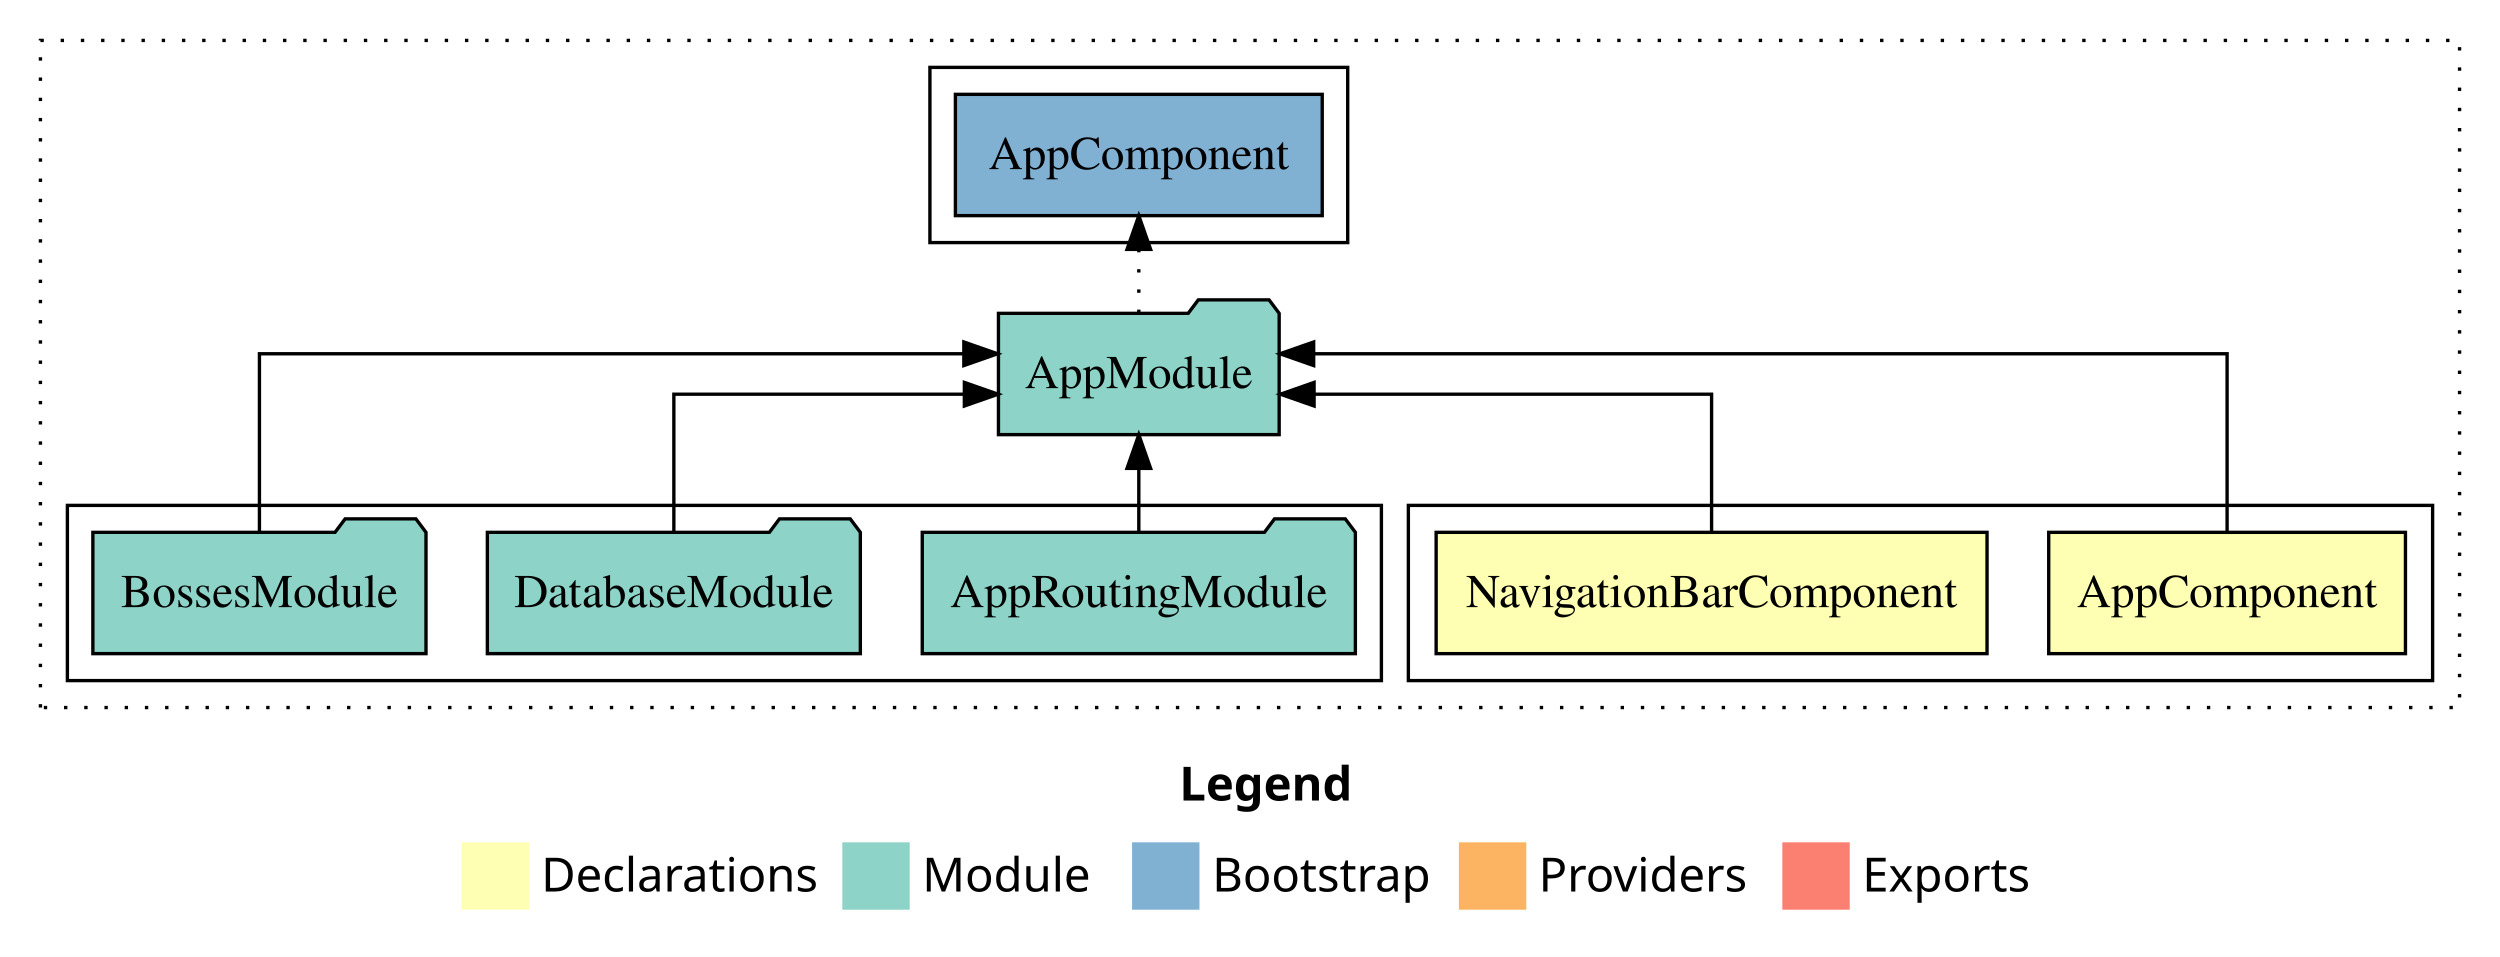
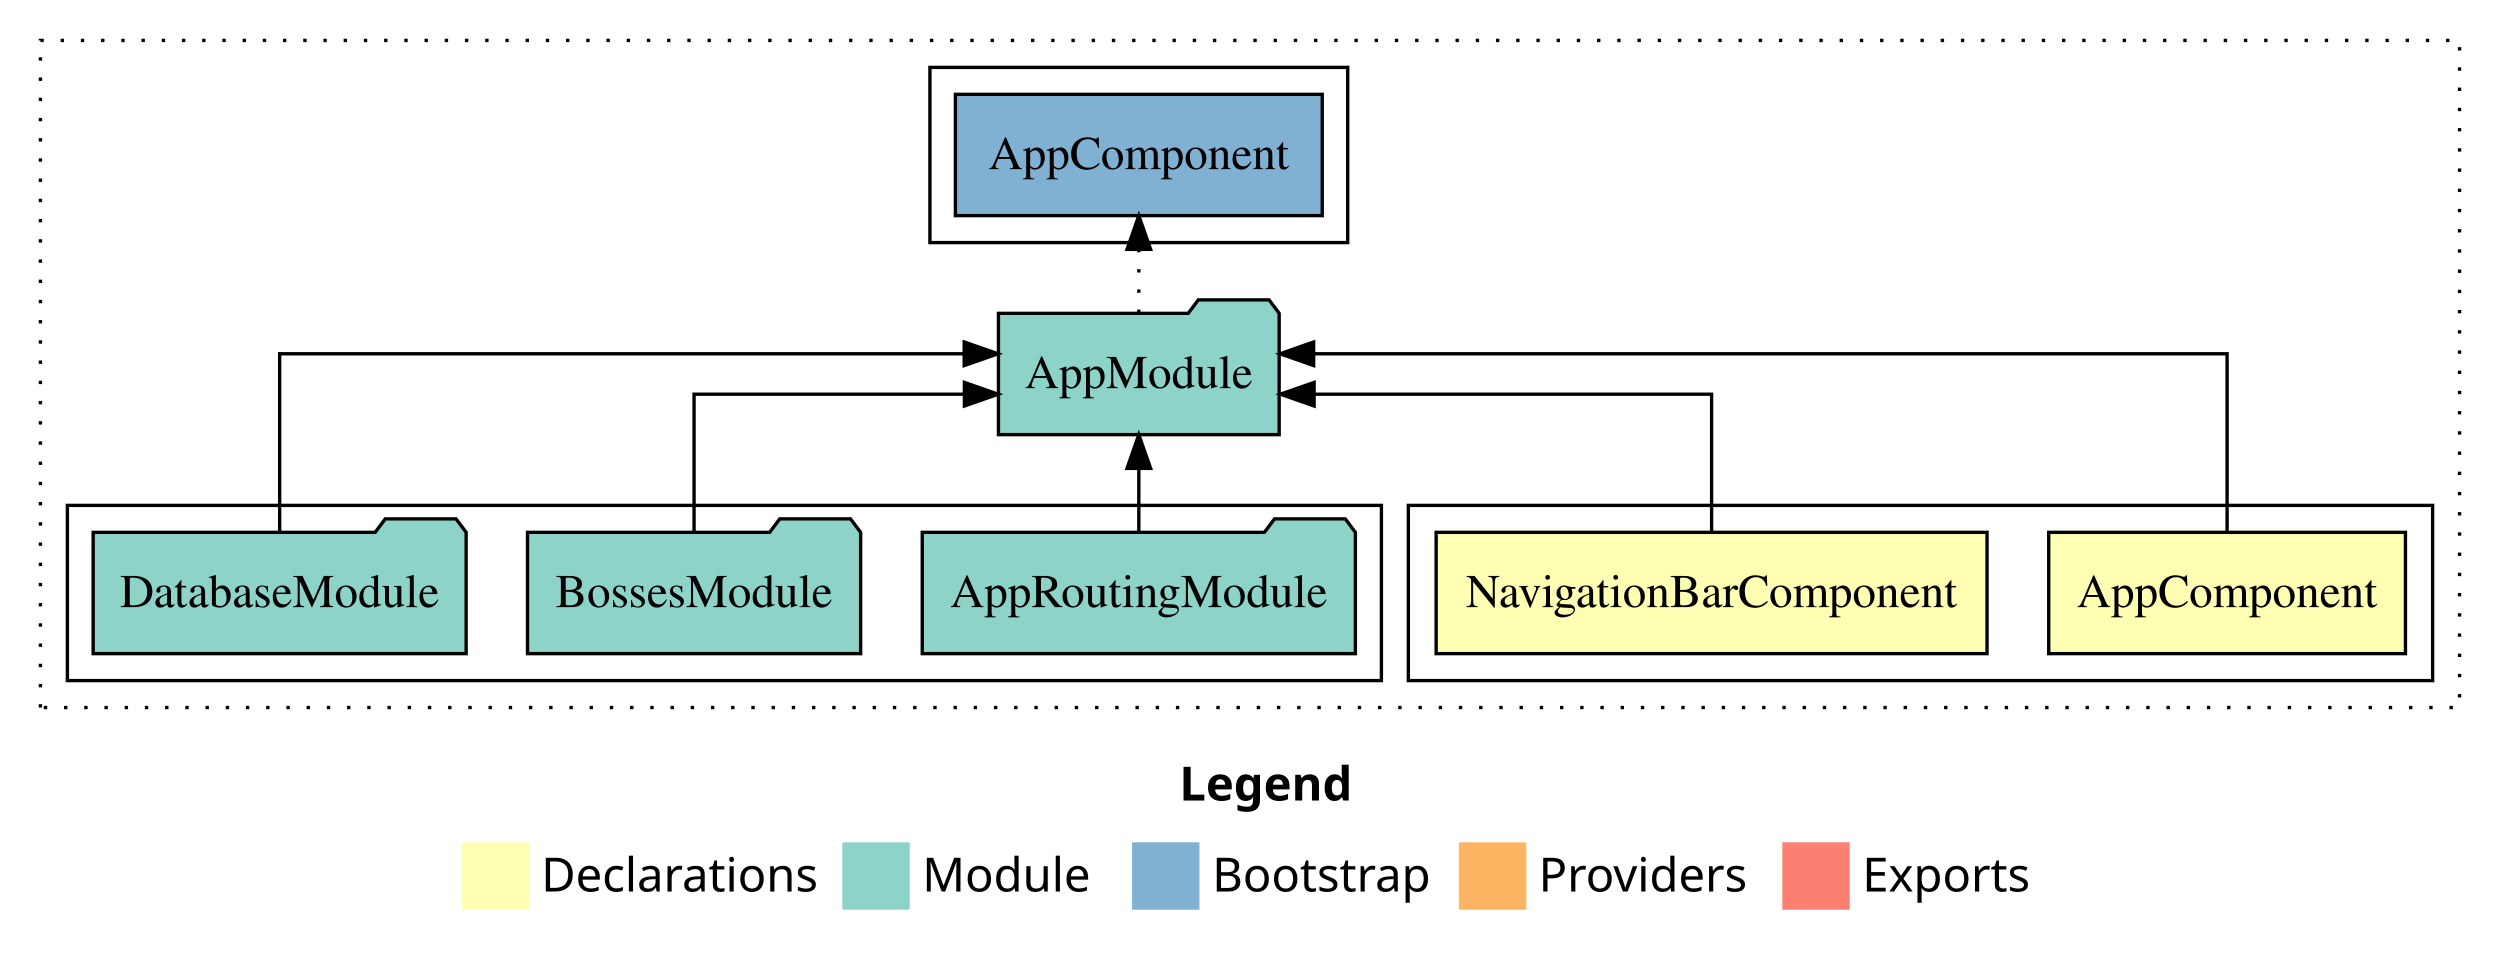
<svg xmlns="http://www.w3.org/2000/svg" width="742pt" height="284pt" viewBox="0.00 0.00 742.00 284.00">
  <g id="graph0" class="graph" transform="scale(1 1) rotate(0) translate(4 280)">
    <polygon fill="#ffffff" stroke="transparent" points="-4,4 -4,-280 738,-280 738,4 -4,4" />
    <text text-anchor="start" x="346.009" y="-42.4" font-family="sans-serif" font-weight="bold" font-size="14.00" fill="#000000">Legend</text>
    <polygon fill="#ffffb3" stroke="transparent" points="133,-10 133,-30 153,-30 153,-10 133,-10" />
    <text text-anchor="start" x="156.629" y="-15.4" font-family="sans-serif" font-size="14.00" fill="#000000">  Declarations</text>
    <polygon fill="#8dd3c7" stroke="transparent" points="246,-10 246,-30 266,-30 266,-10 246,-10" />
    <text text-anchor="start" x="269.725" y="-15.4" font-family="sans-serif" font-size="14.00" fill="#000000">  Module</text>
    <polygon fill="#80b1d3" stroke="transparent" points="332,-10 332,-30 352,-30 352,-10 332,-10" />
    <text text-anchor="start" x="355.781" y="-15.4" font-family="sans-serif" font-size="14.00" fill="#000000">  Bootstrap</text>
    <polygon fill="#fdb462" stroke="transparent" points="429,-10 429,-30 449,-30 449,-10 429,-10" />
    <text text-anchor="start" x="452.673" y="-15.4" font-family="sans-serif" font-size="14.00" fill="#000000">  Providers</text>
    <polygon fill="#fb8072" stroke="transparent" points="525,-10 525,-30 545,-30 545,-10 525,-10" />
    <text text-anchor="start" x="548.726" y="-15.4" font-family="sans-serif" font-size="14.00" fill="#000000">  Exports</text>
    <g id="clust1" class="cluster">
      <polygon fill="none" stroke="#000000" stroke-dasharray="1,5" points="8,-70 8,-268 726,-268 726,-70 8,-70" />
    </g>
    <g id="clust2" class="cluster">
      <polygon fill="none" stroke="#000000" points="414,-78 414,-130 718,-130 718,-78 414,-78" />
    </g>
    <g id="clust5" class="cluster">
      <polygon fill="none" stroke="#000000" points="16,-78 16,-130 406,-130 406,-78 16,-78" />
    </g>
    <g id="clust7" class="cluster">
      <polygon fill="none" stroke="#000000" points="272,-208 272,-260 396,-260 396,-208 272,-208" />
    </g>
    <g id="node1" class="node">
      <polygon fill="#ffffb3" stroke="#000000" points="709.94,-122 604.06,-122 604.06,-86 709.94,-86 709.94,-122" />
      <text text-anchor="middle" x="657" y="-99.8" font-family="Times,serif" font-size="14.00" fill="#000000">AppComponent</text>
    </g>
    <g id="node3" class="node">
      <polygon fill="#8dd3c7" stroke="#000000" points="375.657,-187 372.657,-191 351.657,-191 348.657,-187 292.343,-187 292.343,-151 375.657,-151 375.657,-187" />
      <text text-anchor="middle" x="334" y="-164.8" font-family="Times,serif" font-size="14.00" fill="#000000">AppModule</text>
    </g>
    <g id="edge1" class="edge">
      <path fill="none" stroke="#000000" d="M657,-122.284C657,-143.321 657,-175 657,-175 657,-175 385.896,-175 385.896,-175" />
      <polygon fill="#000000" stroke="#000000" points="385.896,-171.5 375.896,-175 385.895,-178.5 385.896,-171.5" />
    </g>
    <g id="node2" class="node">
      <polygon fill="#ffffb3" stroke="#000000" points="585.752,-122 422.248,-122 422.248,-86 585.752,-86 585.752,-122" />
      <text text-anchor="middle" x="504" y="-99.8" font-family="Times,serif" font-size="14.00" fill="#000000">NavigationBarComponent</text>
    </g>
    <g id="edge2" class="edge">
      <path fill="none" stroke="#000000" d="M504,-122.022C504,-139.373 504,-163 504,-163 504,-163 386.022,-163 386.022,-163" />
      <polygon fill="#000000" stroke="#000000" points="386.022,-159.5 376.022,-163 386.022,-166.5 386.022,-159.5" />
    </g>
    <g id="node7" class="node">
      <polygon fill="#80b1d3" stroke="#000000" points="388.439,-252 279.561,-252 279.561,-216 388.439,-216 388.439,-252" />
      <text text-anchor="middle" x="334" y="-229.8" font-family="Times,serif" font-size="14.00" fill="#000000">AppComponent </text>
    </g>
    <g id="edge6" class="edge">
      <path fill="none" stroke="#000000" stroke-dasharray="1,5" d="M334,-187.106C334,-187.106 334,-205.991 334,-205.991" />
      <polygon fill="#000000" stroke="#000000" points="330.5,-205.991 334,-215.991 337.5,-205.991 330.5,-205.991" />
    </g>
    <g id="node4" class="node">
      <polygon fill="#8dd3c7" stroke="#000000" points="398.274,-122 395.274,-126 374.274,-126 371.274,-122 269.726,-122 269.726,-86 398.274,-86 398.274,-122" />
      <text text-anchor="middle" x="334" y="-99.8" font-family="Times,serif" font-size="14.00" fill="#000000">AppRoutingModule</text>
    </g>
    <g id="edge3" class="edge">
      <path fill="none" stroke="#000000" d="M334,-122.106C334,-122.106 334,-140.991 334,-140.991" />
      <polygon fill="#000000" stroke="#000000" points="330.5,-140.991 334,-150.991 337.5,-140.991 330.5,-140.991" />
    </g>
    <g id="node5" class="node">
-       <polygon fill="#8dd3c7" stroke="#000000" points="251.35,-122 248.35,-126 227.35,-126 224.35,-122 140.65,-122 140.65,-86 251.35,-86 251.35,-122" />
-       <text text-anchor="middle" x="196" y="-99.8" font-family="Times,serif" font-size="14.00" fill="#000000">DatabaseModule</text>
+       <polygon fill="#8dd3c7" stroke="#000000" points="251.436,-122 248.436,-126 227.436,-126 224.436,-122 152.564,-122 152.564,-86 251.436,-86 251.436,-122" />
+       <text text-anchor="middle" x="202" y="-99.8" font-family="Times,serif" font-size="14.00" fill="#000000">BossesModule</text>
    </g>
    <g id="edge4" class="edge">
-       <path fill="none" stroke="#000000" d="M196,-122.022C196,-139.373 196,-163 196,-163 196,-163 282.221,-163 282.221,-163" />
-       <polygon fill="#000000" stroke="#000000" points="282.221,-166.5 292.221,-163 282.221,-159.5 282.221,-166.5" />
+       <path fill="none" stroke="#000000" d="M202,-122.022C202,-139.373 202,-163 202,-163 202,-163 282.234,-163 282.234,-163" />
+       <polygon fill="#000000" stroke="#000000" points="282.234,-166.5 292.234,-163 282.234,-159.5 282.234,-166.5" />
    </g>
    <g id="node6" class="node">
-       <polygon fill="#8dd3c7" stroke="#000000" points="122.436,-122 119.436,-126 98.436,-126 95.436,-122 23.564,-122 23.564,-86 122.436,-86 122.436,-122" />
-       <text text-anchor="middle" x="73" y="-99.8" font-family="Times,serif" font-size="14.00" fill="#000000">BossesModule</text>
+       <polygon fill="#8dd3c7" stroke="#000000" points="134.35,-122 131.35,-126 110.35,-126 107.35,-122 23.65,-122 23.65,-86 134.35,-86 134.35,-122" />
+       <text text-anchor="middle" x="79" y="-99.8" font-family="Times,serif" font-size="14.00" fill="#000000">DatabaseModule</text>
    </g>
    <g id="edge5" class="edge">
-       <path fill="none" stroke="#000000" d="M73,-122.284C73,-143.321 73,-175 73,-175 73,-175 282.066,-175 282.066,-175" />
-       <polygon fill="#000000" stroke="#000000" points="282.066,-178.5 292.066,-175 282.066,-171.5 282.066,-178.5" />
+       <path fill="none" stroke="#000000" d="M79,-122.284C79,-143.321 79,-175 79,-175 79,-175 282.178,-175 282.178,-175" />
+       <polygon fill="#000000" stroke="#000000" points="282.178,-178.5 292.178,-175 282.177,-171.5 282.178,-178.5" />
    </g>
  </g>
</svg>
